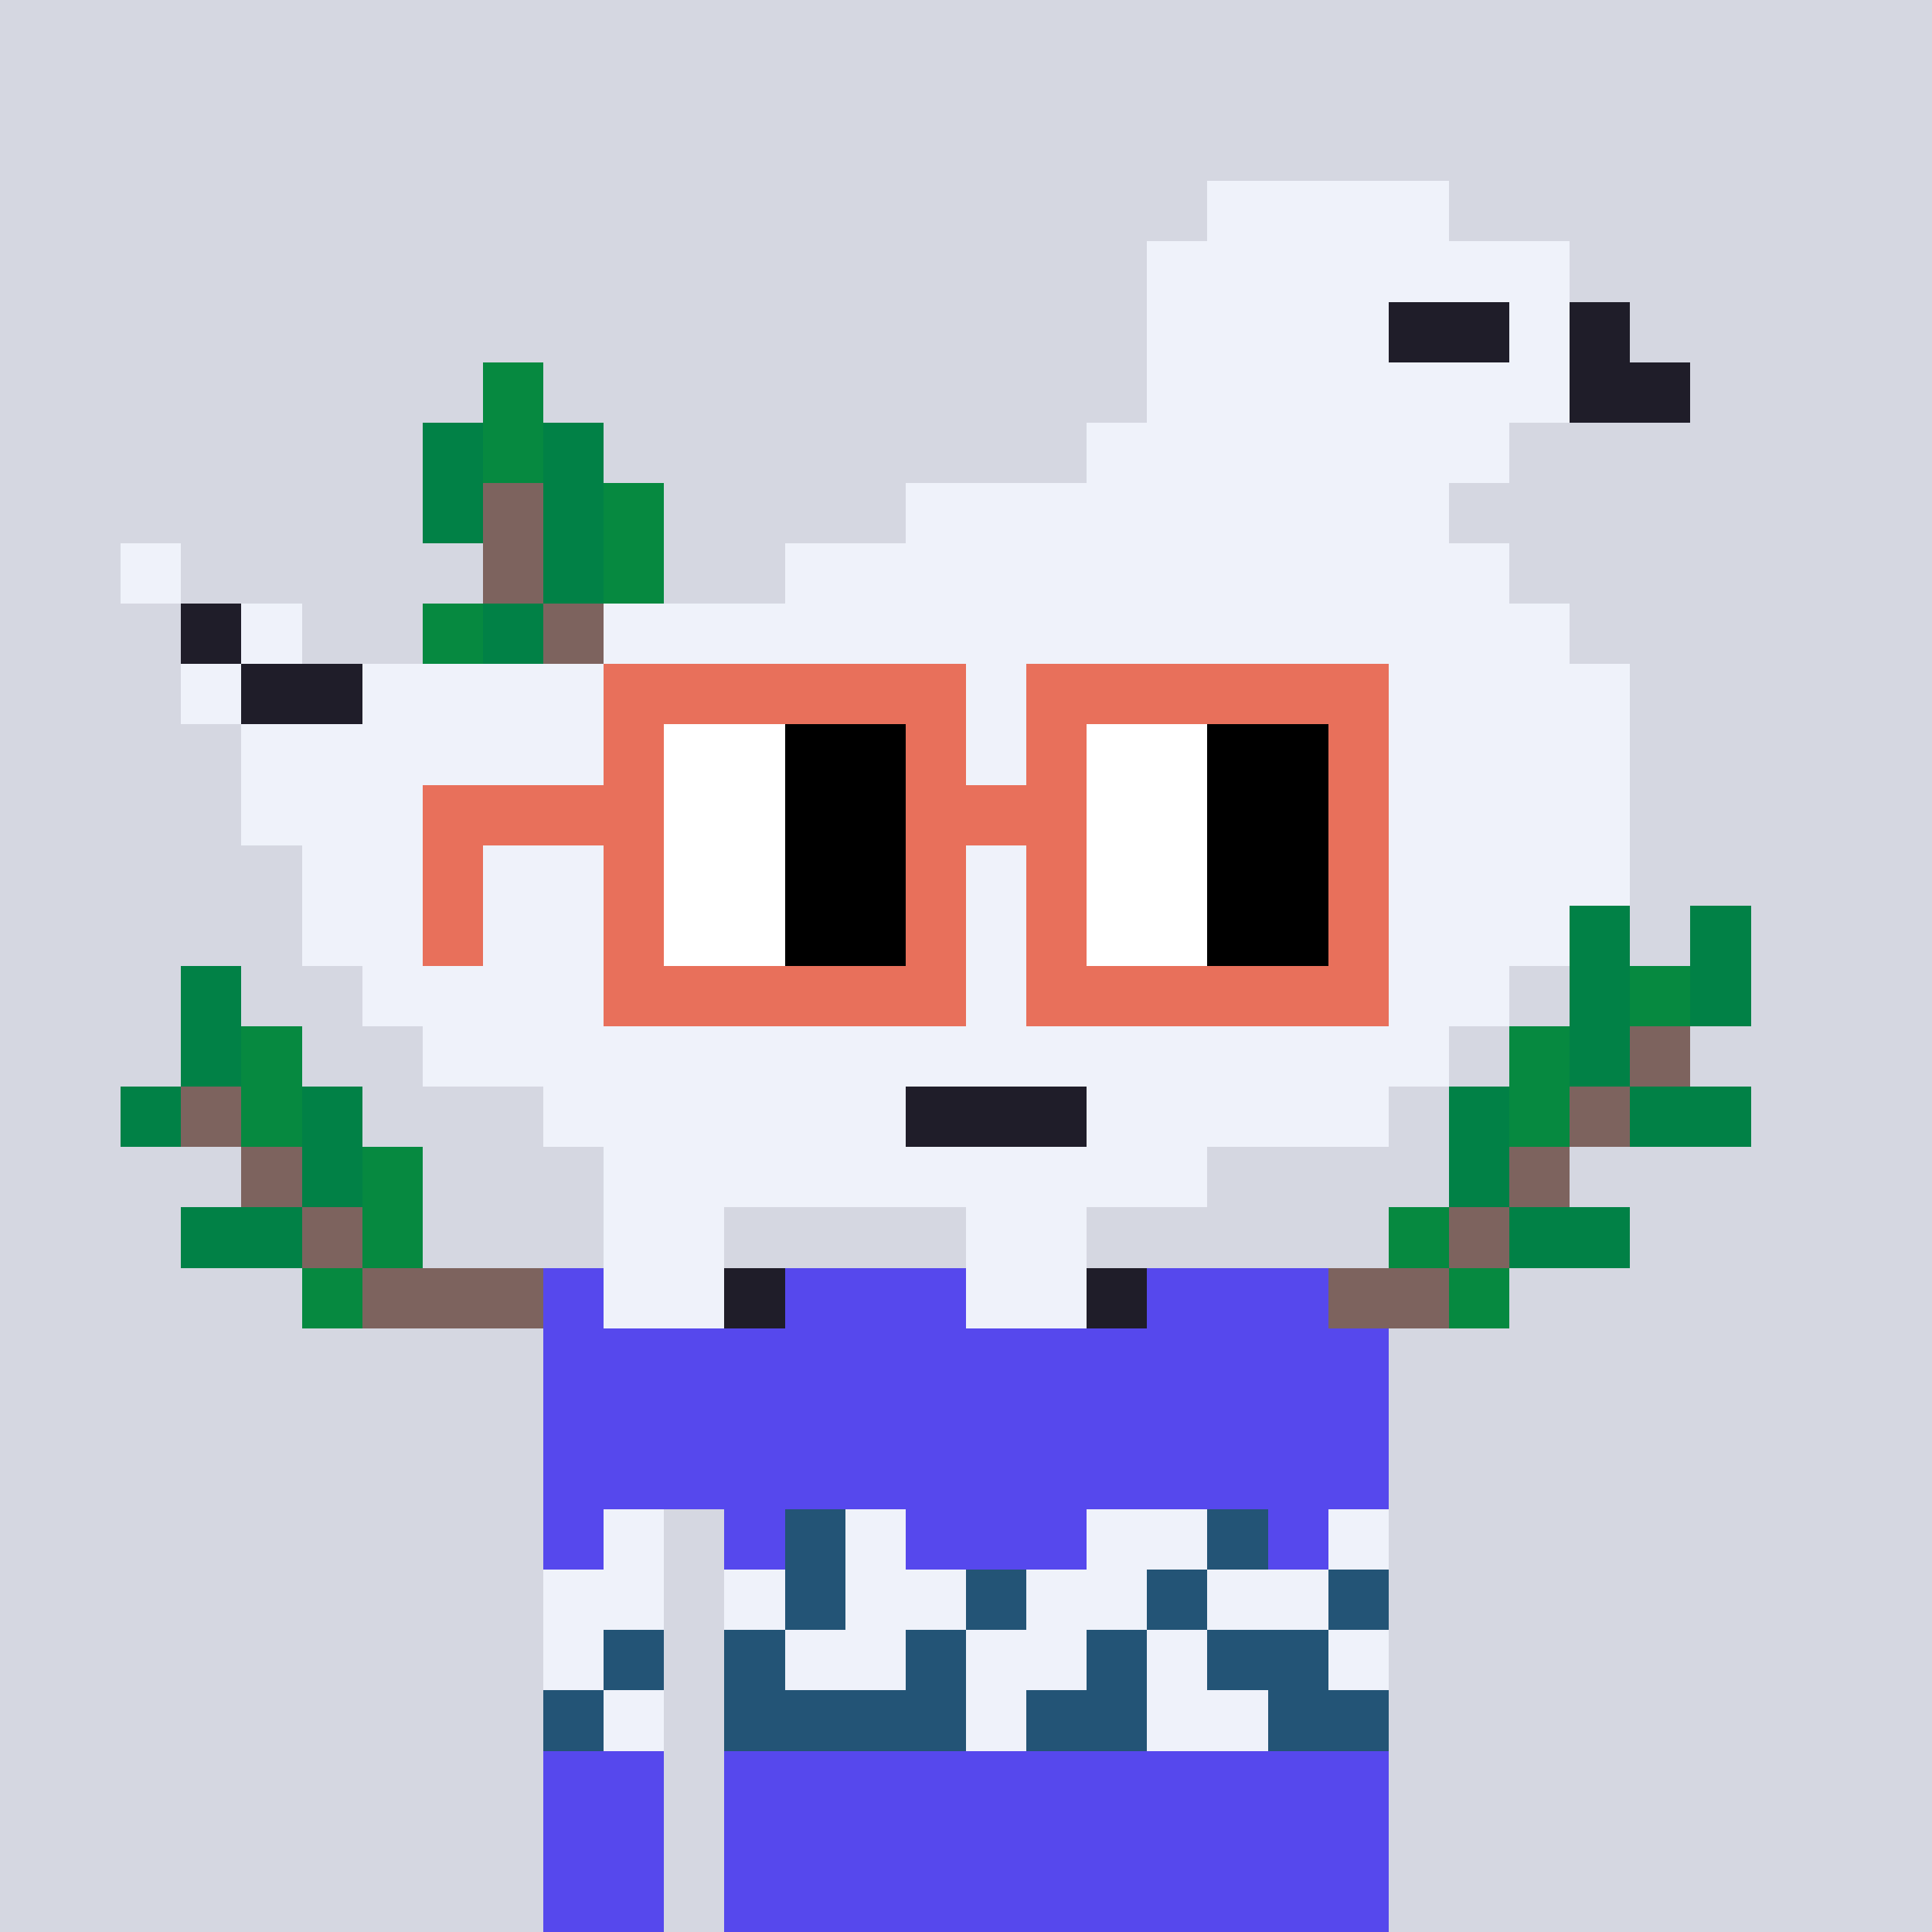
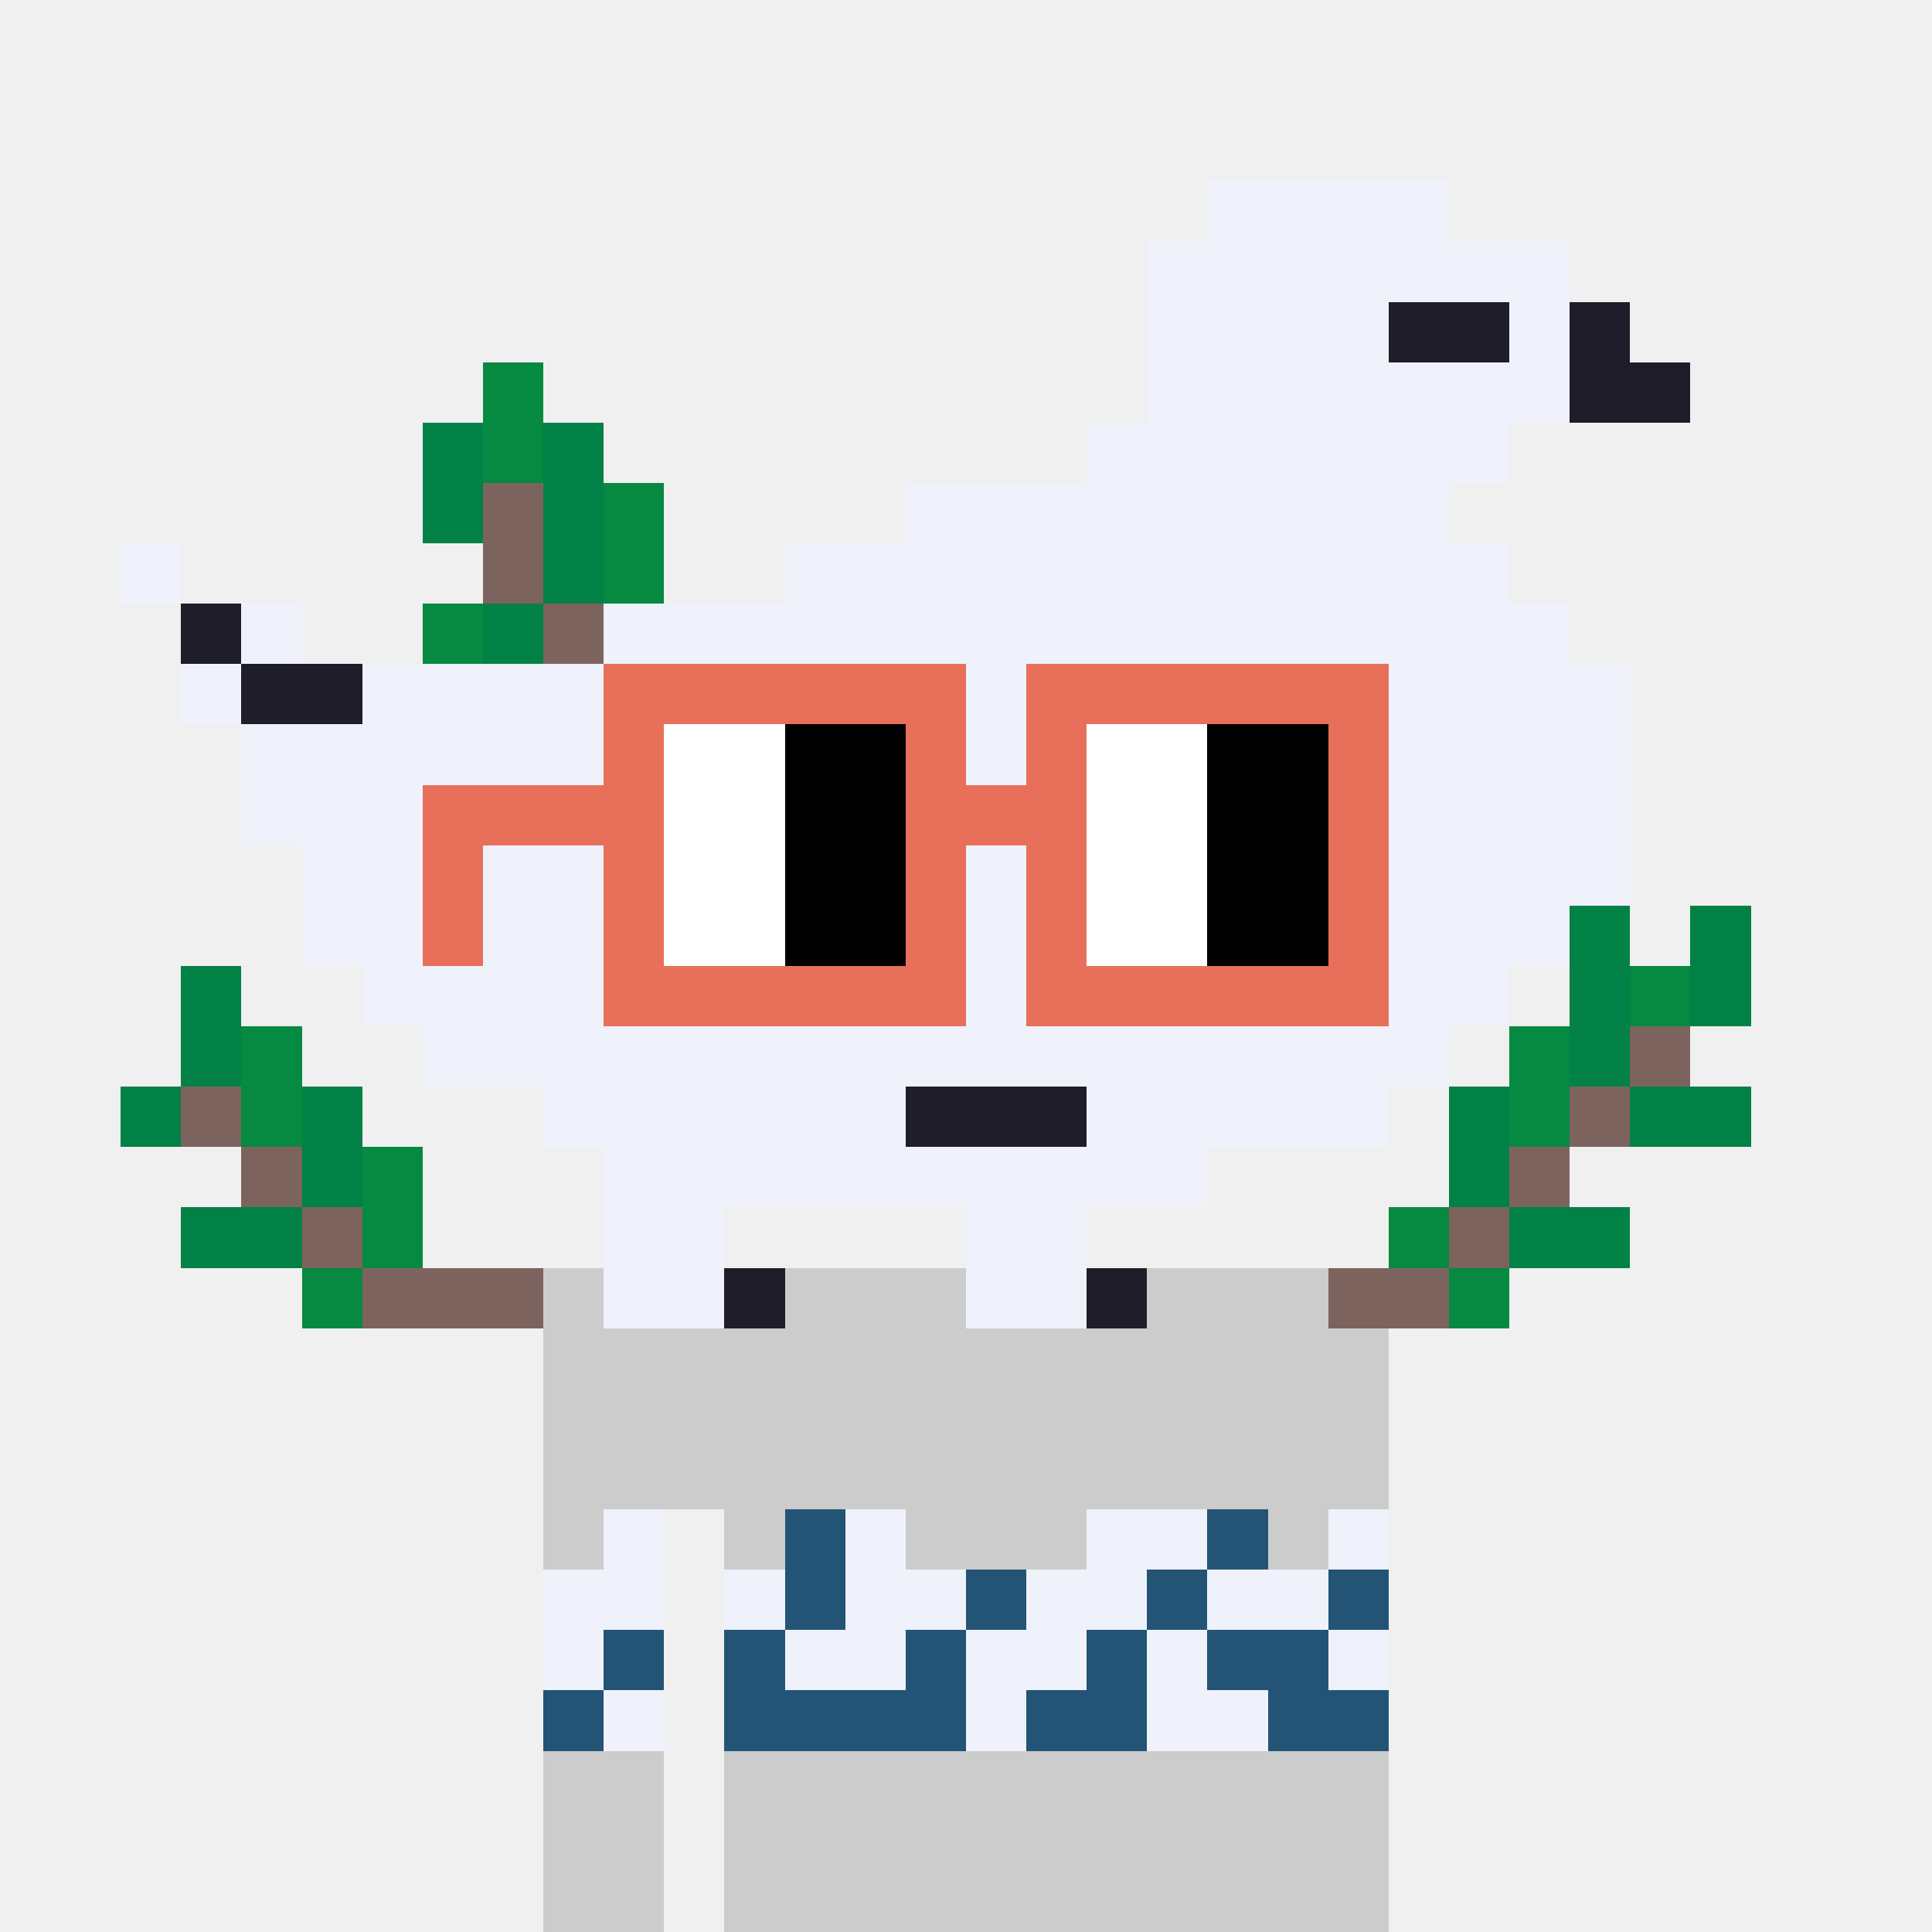
- <svg xmlns="http://www.w3.org/2000/svg" viewBox="0 0 320 320" shape-rendering="crispEdges">
-   <rect width="100%" height="100%" fill="#d5d7e1" />
-   <rect width="140" height="10" x="90" y="210" fill="#5648ed" />
-   <rect width="140" height="10" x="90" y="220" fill="#5648ed" />
-   <rect width="140" height="10" x="90" y="230" fill="#5648ed" />
-   <rect width="140" height="10" x="90" y="240" fill="#5648ed" />
-   <rect width="20" height="10" x="90" y="250" fill="#5648ed" />
-   <rect width="110" height="10" x="120" y="250" fill="#5648ed" />
-   <rect width="20" height="10" x="90" y="260" fill="#5648ed" />
-   <rect width="110" height="10" x="120" y="260" fill="#5648ed" />
-   <rect width="20" height="10" x="90" y="270" fill="#5648ed" />
-   <rect width="110" height="10" x="120" y="270" fill="#5648ed" />
-   <rect width="20" height="10" x="90" y="280" fill="#5648ed" />
-   <rect width="110" height="10" x="120" y="280" fill="#5648ed" />
-   <rect width="20" height="10" x="90" y="290" fill="#5648ed" />
-   <rect width="110" height="10" x="120" y="290" fill="#5648ed" />
-   <rect width="20" height="10" x="90" y="300" fill="#5648ed" />
-   <rect width="110" height="10" x="120" y="300" fill="#5648ed" />
-   <rect width="20" height="10" x="90" y="310" fill="#5648ed" />
-   <rect width="110" height="10" x="120" y="310" fill="#5648ed" />
-   <rect width="10" height="10" x="100" y="250" fill="#eff2fa" />
-   <rect width="10" height="10" x="130" y="250" fill="#235476" />
-   <rect width="10" height="10" x="140" y="250" fill="#eff2fa" />
-   <rect width="20" height="10" x="180" y="250" fill="#eff2fa" />
-   <rect width="10" height="10" x="200" y="250" fill="#235476" />
-   <rect width="10" height="10" x="220" y="250" fill="#eff2fa" />
-   <rect width="20" height="10" x="90" y="260" fill="#eff2fa" />
-   <rect width="10" height="10" x="120" y="260" fill="#eff2fa" />
-   <rect width="10" height="10" x="130" y="260" fill="#235476" />
-   <rect width="20" height="10" x="140" y="260" fill="#eff2fa" />
-   <rect width="10" height="10" x="160" y="260" fill="#235476" />
-   <rect width="20" height="10" x="170" y="260" fill="#eff2fa" />
-   <rect width="10" height="10" x="190" y="260" fill="#235476" />
-   <rect width="20" height="10" x="200" y="260" fill="#eff2fa" />
-   <rect width="10" height="10" x="220" y="260" fill="#235476" />
-   <rect width="10" height="10" x="90" y="270" fill="#eff2fa" />
-   <rect width="10" height="10" x="100" y="270" fill="#235476" />
-   <rect width="10" height="10" x="120" y="270" fill="#235476" />
-   <rect width="20" height="10" x="130" y="270" fill="#eff2fa" />
-   <rect width="10" height="10" x="150" y="270" fill="#235476" />
-   <rect width="20" height="10" x="160" y="270" fill="#eff2fa" />
-   <rect width="10" height="10" x="180" y="270" fill="#235476" />
-   <rect width="10" height="10" x="190" y="270" fill="#eff2fa" />
-   <rect width="20" height="10" x="200" y="270" fill="#235476" />
-   <rect width="10" height="10" x="220" y="270" fill="#eff2fa" />
-   <rect width="10" height="10" x="90" y="280" fill="#235476" />
-   <rect width="10" height="10" x="100" y="280" fill="#eff2fa" />
-   <rect width="40" height="10" x="120" y="280" fill="#235476" />
-   <rect width="10" height="10" x="160" y="280" fill="#eff2fa" />
-   <rect width="20" height="10" x="170" y="280" fill="#235476" />
-   <rect width="20" height="10" x="190" y="280" fill="#eff2fa" />
-   <rect width="20" height="10" x="210" y="280" fill="#235476" />
-   <rect width="40" height="10" x="200" y="30" fill="#eff2fa" />
-   <rect width="70" height="10" x="190" y="40" fill="#eff2fa" />
-   <rect width="40" height="10" x="190" y="50" fill="#eff2fa" />
-   <rect width="20" height="10" x="230" y="50" fill="#1f1d29" />
-   <rect width="10" height="10" x="250" y="50" fill="#eff2fa" />
-   <rect width="10" height="10" x="260" y="50" fill="#1f1d29" />
-   <rect width="10" height="10" x="80" y="60" fill="#068940" />
-   <rect width="70" height="10" x="190" y="60" fill="#eff2fa" />
-   <rect width="20" height="10" x="260" y="60" fill="#1f1d29" />
-   <rect width="10" height="10" x="70" y="70" fill="#018146" />
-   <rect width="10" height="10" x="80" y="70" fill="#068940" />
-   <rect width="10" height="10" x="90" y="70" fill="#018146" />
-   <rect width="70" height="10" x="180" y="70" fill="#eff2fa" />
-   <rect width="10" height="10" x="70" y="80" fill="#018146" />
-   <rect width="10" height="10" x="80" y="80" fill="#7d635e" />
-   <rect width="10" height="10" x="90" y="80" fill="#018146" />
-   <rect width="10" height="10" x="100" y="80" fill="#068940" />
-   <rect width="90" height="10" x="150" y="80" fill="#eff2fa" />
-   <rect width="10" height="10" x="20" y="90" fill="#eff2fa" />
-   <rect width="10" height="10" x="80" y="90" fill="#7d635e" />
-   <rect width="10" height="10" x="90" y="90" fill="#018146" />
-   <rect width="10" height="10" x="100" y="90" fill="#068940" />
-   <rect width="120" height="10" x="130" y="90" fill="#eff2fa" />
-   <rect width="10" height="10" x="30" y="100" fill="#1f1d29" />
-   <rect width="10" height="10" x="40" y="100" fill="#eff2fa" />
-   <rect width="10" height="10" x="70" y="100" fill="#068940" />
-   <rect width="10" height="10" x="80" y="100" fill="#018146" />
-   <rect width="10" height="10" x="90" y="100" fill="#7d635e" />
-   <rect width="160" height="10" x="100" y="100" fill="#eff2fa" />
-   <rect width="10" height="10" x="30" y="110" fill="#eff2fa" />
-   <rect width="20" height="10" x="40" y="110" fill="#1f1d29" />
-   <rect width="210" height="10" x="60" y="110" fill="#eff2fa" />
-   <rect width="230" height="10" x="40" y="120" fill="#eff2fa" />
-   <rect width="230" height="10" x="40" y="130" fill="#eff2fa" />
-   <rect width="220" height="10" x="50" y="140" fill="#eff2fa" />
-   <rect width="210" height="10" x="50" y="150" fill="#eff2fa" />
-   <rect width="10" height="10" x="260" y="150" fill="#018146" />
-   <rect width="10" height="10" x="280" y="150" fill="#018146" />
-   <rect width="10" height="10" x="30" y="160" fill="#018146" />
-   <rect width="190" height="10" x="60" y="160" fill="#eff2fa" />
-   <rect width="10" height="10" x="260" y="160" fill="#018146" />
-   <rect width="10" height="10" x="270" y="160" fill="#068940" />
-   <rect width="10" height="10" x="280" y="160" fill="#018146" />
-   <rect width="10" height="10" x="30" y="170" fill="#018146" />
-   <rect width="10" height="10" x="40" y="170" fill="#068940" />
-   <rect width="170" height="10" x="70" y="170" fill="#eff2fa" />
-   <rect width="10" height="10" x="250" y="170" fill="#068940" />
-   <rect width="10" height="10" x="260" y="170" fill="#018146" />
-   <rect width="10" height="10" x="270" y="170" fill="#7d635e" />
-   <rect width="10" height="10" x="20" y="180" fill="#018146" />
-   <rect width="10" height="10" x="30" y="180" fill="#7d635e" />
-   <rect width="10" height="10" x="40" y="180" fill="#068940" />
-   <rect width="10" height="10" x="50" y="180" fill="#018146" />
-   <rect width="60" height="10" x="90" y="180" fill="#eff2fa" />
-   <rect width="30" height="10" x="150" y="180" fill="#1f1d29" />
-   <rect width="50" height="10" x="180" y="180" fill="#eff2fa" />
-   <rect width="10" height="10" x="240" y="180" fill="#018146" />
-   <rect width="10" height="10" x="250" y="180" fill="#068940" />
-   <rect width="10" height="10" x="260" y="180" fill="#7d635e" />
-   <rect width="20" height="10" x="270" y="180" fill="#018146" />
-   <rect width="10" height="10" x="40" y="190" fill="#7d635e" />
-   <rect width="10" height="10" x="50" y="190" fill="#018146" />
-   <rect width="10" height="10" x="60" y="190" fill="#068940" />
-   <rect width="100" height="10" x="100" y="190" fill="#eff2fa" />
-   <rect width="10" height="10" x="240" y="190" fill="#018146" />
-   <rect width="10" height="10" x="250" y="190" fill="#7d635e" />
-   <rect width="20" height="10" x="30" y="200" fill="#018146" />
-   <rect width="10" height="10" x="50" y="200" fill="#7d635e" />
-   <rect width="10" height="10" x="60" y="200" fill="#068940" />
-   <rect width="20" height="10" x="100" y="200" fill="#eff2fa" />
-   <rect width="20" height="10" x="160" y="200" fill="#eff2fa" />
-   <rect width="10" height="10" x="230" y="200" fill="#068940" />
-   <rect width="10" height="10" x="240" y="200" fill="#7d635e" />
-   <rect width="20" height="10" x="250" y="200" fill="#018146" />
-   <rect width="10" height="10" x="50" y="210" fill="#068940" />
-   <rect width="30" height="10" x="60" y="210" fill="#7d635e" />
-   <rect width="20" height="10" x="100" y="210" fill="#eff2fa" />
-   <rect width="10" height="10" x="120" y="210" fill="#1f1d29" />
-   <rect width="20" height="10" x="160" y="210" fill="#eff2fa" />
-   <rect width="10" height="10" x="180" y="210" fill="#1f1d29" />
-   <rect width="20" height="10" x="220" y="210" fill="#7d635e" />
-   <rect width="10" height="10" x="240" y="210" fill="#068940" />
-   <rect width="60" height="10" x="100" y="110" fill="#e8705b" />
-   <rect width="60" height="10" x="170" y="110" fill="#e8705b" />
-   <rect width="10" height="10" x="100" y="120" fill="#e8705b" />
-   <rect width="20" height="10" x="110" y="120" fill="#ffffff" />
-   <rect width="20" height="10" x="130" y="120" fill="#000000" />
-   <rect width="10" height="10" x="150" y="120" fill="#e8705b" />
-   <rect width="10" height="10" x="170" y="120" fill="#e8705b" />
-   <rect width="20" height="10" x="180" y="120" fill="#ffffff" />
-   <rect width="20" height="10" x="200" y="120" fill="#000000" />
-   <rect width="10" height="10" x="220" y="120" fill="#e8705b" />
-   <rect width="40" height="10" x="70" y="130" fill="#e8705b" />
-   <rect width="20" height="10" x="110" y="130" fill="#ffffff" />
-   <rect width="20" height="10" x="130" y="130" fill="#000000" />
-   <rect width="30" height="10" x="150" y="130" fill="#e8705b" />
-   <rect width="20" height="10" x="180" y="130" fill="#ffffff" />
-   <rect width="20" height="10" x="200" y="130" fill="#000000" />
-   <rect width="10" height="10" x="220" y="130" fill="#e8705b" />
-   <rect width="10" height="10" x="70" y="140" fill="#e8705b" />
-   <rect width="10" height="10" x="100" y="140" fill="#e8705b" />
-   <rect width="20" height="10" x="110" y="140" fill="#ffffff" />
-   <rect width="20" height="10" x="130" y="140" fill="#000000" />
-   <rect width="10" height="10" x="150" y="140" fill="#e8705b" />
-   <rect width="10" height="10" x="170" y="140" fill="#e8705b" />
-   <rect width="20" height="10" x="180" y="140" fill="#ffffff" />
-   <rect width="20" height="10" x="200" y="140" fill="#000000" />
-   <rect width="10" height="10" x="220" y="140" fill="#e8705b" />
-   <rect width="10" height="10" x="70" y="150" fill="#e8705b" />
-   <rect width="10" height="10" x="100" y="150" fill="#e8705b" />
-   <rect width="20" height="10" x="110" y="150" fill="#ffffff" />
-   <rect width="20" height="10" x="130" y="150" fill="#000000" />
-   <rect width="10" height="10" x="150" y="150" fill="#e8705b" />
-   <rect width="10" height="10" x="170" y="150" fill="#e8705b" />
-   <rect width="20" height="10" x="180" y="150" fill="#ffffff" />
-   <rect width="20" height="10" x="200" y="150" fill="#000000" />
-   <rect width="10" height="10" x="220" y="150" fill="#e8705b" />
-   <rect width="60" height="10" x="100" y="160" fill="#e8705b" />
-   <rect width="60" height="10" x="170" y="160" fill="#e8705b" />
+ <svg xmlns="http://www.w3.org/2000/svg" viewBox="0 0 320 320" shape-rendering="crispEdges" version="1.1" id="svg4479">
+   <defs id="defs4483" />
+   <rect width="140" height="10" x="90" y="210" fill="#5648ed" id="rect4141" style="fill:#cccccc" />
+   <rect width="140" height="10" x="90" y="220" fill="#5648ed" id="rect4143" style="fill:#cccccc" />
+   <rect width="140" height="10" x="90" y="230" fill="#5648ed" id="rect4145" style="fill:#cccccc" />
+   <rect width="140" height="10" x="90" y="240" fill="#5648ed" id="rect4147" style="fill:#cccccc" />
+   <rect width="20" height="10" x="90" y="250" fill="#5648ed" id="rect4149" style="fill:#cccccc" />
+   <rect width="110" height="10" x="120" y="250" fill="#5648ed" id="rect4151" style="fill:#cccccc" />
+   <rect width="20" height="10" x="90" y="260" fill="#5648ed" id="rect4153" />
+   <rect width="110" height="10" x="120" y="260" fill="#5648ed" id="rect4155" />
+   <rect width="20" height="10" x="90" y="270" fill="#5648ed" id="rect4157" />
+   <rect width="110" height="10" x="120" y="270" fill="#5648ed" id="rect4159" />
+   <rect width="20" height="10" x="90" y="280" fill="#5648ed" id="rect4161" />
+   <rect width="110" height="10" x="120" y="280" fill="#5648ed" id="rect4163" />
+   <rect width="20" height="10" x="90" y="290" fill="#5648ed" id="rect4165" style="fill:#cccccc" />
+   <rect width="110" height="10" x="120" y="290" fill="#5648ed" id="rect4167" style="fill:#cccccc" />
+   <rect width="20" height="10" x="90" y="300" fill="#5648ed" id="rect4169" style="fill:#cccccc" />
+   <rect width="110" height="10" x="120" y="300" fill="#5648ed" id="rect4171" style="fill:#cccccc" />
+   <rect width="20" height="10" x="90" y="310" fill="#5648ed" id="rect4173" style="fill:#cccccc" />
+   <rect width="110" height="10" x="120" y="310" fill="#5648ed" id="rect4175" style="fill:#cccccc;fill-opacity:1" />
+   <rect width="10" height="10" x="100" y="250" fill="#eff2fa" id="rect4177" />
+   <rect width="10" height="10" x="130" y="250" fill="#235476" id="rect4179" />
+   <rect width="10" height="10" x="140" y="250" fill="#eff2fa" id="rect4181" />
+   <rect width="20" height="10" x="180" y="250" fill="#eff2fa" id="rect4183" />
+   <rect width="10" height="10" x="200" y="250" fill="#235476" id="rect4185" />
+   <rect width="10" height="10" x="220" y="250" fill="#eff2fa" id="rect4187" />
+   <rect width="20" height="10" x="90" y="260" fill="#eff2fa" id="rect4189" />
+   <rect width="10" height="10" x="120" y="260" fill="#eff2fa" id="rect4191" />
+   <rect width="10" height="10" x="130" y="260" fill="#235476" id="rect4193" />
+   <rect width="20" height="10" x="140" y="260" fill="#eff2fa" id="rect4195" />
+   <rect width="10" height="10" x="160" y="260" fill="#235476" id="rect4197" />
+   <rect width="20" height="10" x="170" y="260" fill="#eff2fa" id="rect4199" />
+   <rect width="10" height="10" x="190" y="260" fill="#235476" id="rect4201" />
+   <rect width="20" height="10" x="200" y="260" fill="#eff2fa" id="rect4203" />
+   <rect width="10" height="10" x="220" y="260" fill="#235476" id="rect4205" />
+   <rect width="10" height="10" x="90" y="270" fill="#eff2fa" id="rect4207" />
+   <rect width="10" height="10" x="100" y="270" fill="#235476" id="rect4209" />
+   <rect width="10" height="10" x="120" y="270" fill="#235476" id="rect4211" />
+   <rect width="20" height="10" x="130" y="270" fill="#eff2fa" id="rect4213" />
+   <rect width="10" height="10" x="150" y="270" fill="#235476" id="rect4215" />
+   <rect width="20" height="10" x="160" y="270" fill="#eff2fa" id="rect4217" />
+   <rect width="10" height="10" x="180" y="270" fill="#235476" id="rect4219" />
+   <rect width="10" height="10" x="190" y="270" fill="#eff2fa" id="rect4221" />
+   <rect width="20" height="10" x="200" y="270" fill="#235476" id="rect4223" />
+   <rect width="10" height="10" x="220" y="270" fill="#eff2fa" id="rect4225" />
+   <rect width="10" height="10" x="90" y="280" fill="#235476" id="rect4227" />
+   <rect width="10" height="10" x="100" y="280" fill="#eff2fa" id="rect4229" />
+   <rect width="40" height="10" x="120" y="280" fill="#235476" id="rect4231" />
+   <rect width="10" height="10" x="160" y="280" fill="#eff2fa" id="rect4233" />
+   <rect width="20" height="10" x="170" y="280" fill="#235476" id="rect4235" />
+   <rect width="20" height="10" x="190" y="280" fill="#eff2fa" id="rect4237" />
+   <rect width="20" height="10" x="210" y="280" fill="#235476" id="rect4239" />
+   <rect width="40" height="10" x="200" y="30" fill="#eff2fa" id="rect4241" />
+   <rect width="70" height="10" x="190" y="40" fill="#eff2fa" id="rect4243" />
+   <rect width="40" height="10" x="190" y="50" fill="#eff2fa" id="rect4245" />
+   <rect width="20" height="10" x="230" y="50" fill="#1f1d29" id="rect4247" />
+   <rect width="10" height="10" x="250" y="50" fill="#eff2fa" id="rect4249" />
+   <rect width="10" height="10" x="260" y="50" fill="#1f1d29" id="rect4251" />
+   <rect width="10" height="10" x="80" y="60" fill="#068940" id="rect4253" />
+   <rect width="70" height="10" x="190" y="60" fill="#eff2fa" id="rect4255" />
+   <rect width="20" height="10" x="260" y="60" fill="#1f1d29" id="rect4257" />
+   <rect width="10" height="10" x="70" y="70" fill="#018146" id="rect4259" />
+   <rect width="10" height="10" x="80" y="70" fill="#068940" id="rect4261" />
+   <rect width="10" height="10" x="90" y="70" fill="#018146" id="rect4263" />
+   <rect width="70" height="10" x="180" y="70" fill="#eff2fa" id="rect4265" />
+   <rect width="10" height="10" x="70" y="80" fill="#018146" id="rect4267" />
+   <rect width="10" height="10" x="80" y="80" fill="#7d635e" id="rect4269" />
+   <rect width="10" height="10" x="90" y="80" fill="#018146" id="rect4271" />
+   <rect width="10" height="10" x="100" y="80" fill="#068940" id="rect4273" />
+   <rect width="90" height="10" x="150" y="80" fill="#eff2fa" id="rect4275" />
+   <rect width="10" height="10" x="20" y="90" fill="#eff2fa" id="rect4277" />
+   <rect width="10" height="10" x="80" y="90" fill="#7d635e" id="rect4279" />
+   <rect width="10" height="10" x="90" y="90" fill="#018146" id="rect4281" />
+   <rect width="10" height="10" x="100" y="90" fill="#068940" id="rect4283" />
+   <rect width="120" height="10" x="130" y="90" fill="#eff2fa" id="rect4285" />
+   <rect width="10" height="10" x="30" y="100" fill="#1f1d29" id="rect4287" />
+   <rect width="10" height="10" x="40" y="100" fill="#eff2fa" id="rect4289" />
+   <rect width="10" height="10" x="70" y="100" fill="#068940" id="rect4291" />
+   <rect width="10" height="10" x="80" y="100" fill="#018146" id="rect4293" />
+   <rect width="10" height="10" x="90" y="100" fill="#7d635e" id="rect4295" />
+   <rect width="160" height="10" x="100" y="100" fill="#eff2fa" id="rect4297" />
+   <rect width="10" height="10" x="30" y="110" fill="#eff2fa" id="rect4299" />
+   <rect width="20" height="10" x="40" y="110" fill="#1f1d29" id="rect4301" />
+   <rect width="210" height="10" x="60" y="110" fill="#eff2fa" id="rect4303" />
+   <rect width="230" height="10" x="40" y="120" fill="#eff2fa" id="rect4305" />
+   <rect width="230" height="10" x="40" y="130" fill="#eff2fa" id="rect4307" />
+   <rect width="220" height="10" x="50" y="140" fill="#eff2fa" id="rect4309" />
+   <rect width="210" height="10" x="50" y="150" fill="#eff2fa" id="rect4311" />
+   <rect width="10" height="10" x="260" y="150" fill="#018146" id="rect4313" />
+   <rect width="10" height="10" x="280" y="150" fill="#018146" id="rect4315" />
+   <rect width="10" height="10" x="30" y="160" fill="#018146" id="rect4317" />
+   <rect width="190" height="10" x="60" y="160" fill="#eff2fa" id="rect4319" />
+   <rect width="10" height="10" x="260" y="160" fill="#018146" id="rect4321" />
+   <rect width="10" height="10" x="270" y="160" fill="#068940" id="rect4323" />
+   <rect width="10" height="10" x="280" y="160" fill="#018146" id="rect4325" />
+   <rect width="10" height="10" x="30" y="170" fill="#018146" id="rect4327" />
+   <rect width="10" height="10" x="40" y="170" fill="#068940" id="rect4329" />
+   <rect width="170" height="10" x="70" y="170" fill="#eff2fa" id="rect4331" />
+   <rect width="10" height="10" x="250" y="170" fill="#068940" id="rect4333" />
+   <rect width="10" height="10" x="260" y="170" fill="#018146" id="rect4335" />
+   <rect width="10" height="10" x="270" y="170" fill="#7d635e" id="rect4337" />
+   <rect width="10" height="10" x="20" y="180" fill="#018146" id="rect4339" />
+   <rect width="10" height="10" x="30" y="180" fill="#7d635e" id="rect4341" />
+   <rect width="10" height="10" x="40" y="180" fill="#068940" id="rect4343" />
+   <rect width="10" height="10" x="50" y="180" fill="#018146" id="rect4345" />
+   <rect width="60" height="10" x="90" y="180" fill="#eff2fa" id="rect4347" />
+   <rect width="30" height="10" x="150" y="180" fill="#1f1d29" id="rect4349" />
+   <rect width="50" height="10" x="180" y="180" fill="#eff2fa" id="rect4351" />
+   <rect width="10" height="10" x="240" y="180" fill="#018146" id="rect4353" />
+   <rect width="10" height="10" x="250" y="180" fill="#068940" id="rect4355" />
+   <rect width="10" height="10" x="260" y="180" fill="#7d635e" id="rect4357" />
+   <rect width="20" height="10" x="270" y="180" fill="#018146" id="rect4359" />
+   <rect width="10" height="10" x="40" y="190" fill="#7d635e" id="rect4361" />
+   <rect width="10" height="10" x="50" y="190" fill="#018146" id="rect4363" />
+   <rect width="10" height="10" x="60" y="190" fill="#068940" id="rect4365" />
+   <rect width="100" height="10" x="100" y="190" fill="#eff2fa" id="rect4367" />
+   <rect width="10" height="10" x="240" y="190" fill="#018146" id="rect4369" />
+   <rect width="10" height="10" x="250" y="190" fill="#7d635e" id="rect4371" />
+   <rect width="20" height="10" x="30" y="200" fill="#018146" id="rect4373" />
+   <rect width="10" height="10" x="50" y="200" fill="#7d635e" id="rect4375" />
+   <rect width="10" height="10" x="60" y="200" fill="#068940" id="rect4377" />
+   <rect width="20" height="10" x="100" y="200" fill="#eff2fa" id="rect4379" />
+   <rect width="20" height="10" x="160" y="200" fill="#eff2fa" id="rect4381" />
+   <rect width="10" height="10" x="230" y="200" fill="#068940" id="rect4383" />
+   <rect width="10" height="10" x="240" y="200" fill="#7d635e" id="rect4385" />
+   <rect width="20" height="10" x="250" y="200" fill="#018146" id="rect4387" />
+   <rect width="10" height="10" x="50" y="210" fill="#068940" id="rect4389" />
+   <rect width="30" height="10" x="60" y="210" fill="#7d635e" id="rect4391" />
+   <rect width="20" height="10" x="100" y="210" fill="#eff2fa" id="rect4393" />
+   <rect width="10" height="10" x="120" y="210" fill="#1f1d29" id="rect4395" />
+   <rect width="20" height="10" x="160" y="210" fill="#eff2fa" id="rect4397" />
+   <rect width="10" height="10" x="180" y="210" fill="#1f1d29" id="rect4399" />
+   <rect width="20" height="10" x="220" y="210" fill="#7d635e" id="rect4401" />
+   <rect width="10" height="10" x="240" y="210" fill="#068940" id="rect4403" />
+   <rect width="60" height="10" x="100" y="110" fill="#e8705b" id="rect4405" />
+   <rect width="60" height="10" x="170" y="110" fill="#e8705b" id="rect4407" />
+   <rect width="10" height="10" x="100" y="120" fill="#e8705b" id="rect4409" />
+   <rect width="20" height="10" x="110" y="120" fill="#ffffff" id="rect4411" />
+   <rect width="20" height="10" x="130" y="120" fill="#000000" id="rect4413" />
+   <rect width="10" height="10" x="150" y="120" fill="#e8705b" id="rect4415" />
+   <rect width="10" height="10" x="170" y="120" fill="#e8705b" id="rect4417" />
+   <rect width="20" height="10" x="180" y="120" fill="#ffffff" id="rect4419" />
+   <rect width="20" height="10" x="200" y="120" fill="#000000" id="rect4421" />
+   <rect width="10" height="10" x="220" y="120" fill="#e8705b" id="rect4423" />
+   <rect width="40" height="10" x="70" y="130" fill="#e8705b" id="rect4425" />
+   <rect width="20" height="10" x="110" y="130" fill="#ffffff" id="rect4427" />
+   <rect width="20" height="10" x="130" y="130" fill="#000000" id="rect4429" />
+   <rect width="30" height="10" x="150" y="130" fill="#e8705b" id="rect4431" />
+   <rect width="20" height="10" x="180" y="130" fill="#ffffff" id="rect4433" />
+   <rect width="20" height="10" x="200" y="130" fill="#000000" id="rect4435" />
+   <rect width="10" height="10" x="220" y="130" fill="#e8705b" id="rect4437" />
+   <rect width="10" height="10" x="70" y="140" fill="#e8705b" id="rect4439" />
+   <rect width="10" height="10" x="100" y="140" fill="#e8705b" id="rect4441" />
+   <rect width="20" height="10" x="110" y="140" fill="#ffffff" id="rect4443" />
+   <rect width="20" height="10" x="130" y="140" fill="#000000" id="rect4445" />
+   <rect width="10" height="10" x="150" y="140" fill="#e8705b" id="rect4447" />
+   <rect width="10" height="10" x="170" y="140" fill="#e8705b" id="rect4449" />
+   <rect width="20" height="10" x="180" y="140" fill="#ffffff" id="rect4451" />
+   <rect width="20" height="10" x="200" y="140" fill="#000000" id="rect4453" />
+   <rect width="10" height="10" x="220" y="140" fill="#e8705b" id="rect4455" />
+   <rect width="10" height="10" x="70" y="150" fill="#e8705b" id="rect4457" />
+   <rect width="10" height="10" x="100" y="150" fill="#e8705b" id="rect4459" />
+   <rect width="20" height="10" x="110" y="150" fill="#ffffff" id="rect4461" />
+   <rect width="20" height="10" x="130" y="150" fill="#000000" id="rect4463" />
+   <rect width="10" height="10" x="150" y="150" fill="#e8705b" id="rect4465" />
+   <rect width="10" height="10" x="170" y="150" fill="#e8705b" id="rect4467" />
+   <rect width="20" height="10" x="180" y="150" fill="#ffffff" id="rect4469" />
+   <rect width="20" height="10" x="200" y="150" fill="#000000" id="rect4471" />
+   <rect width="10" height="10" x="220" y="150" fill="#e8705b" id="rect4473" />
+   <rect width="60" height="10" x="100" y="160" fill="#e8705b" id="rect4475" />
+   <rect width="60" height="10" x="170" y="160" fill="#e8705b" id="rect4477" />
</svg>
